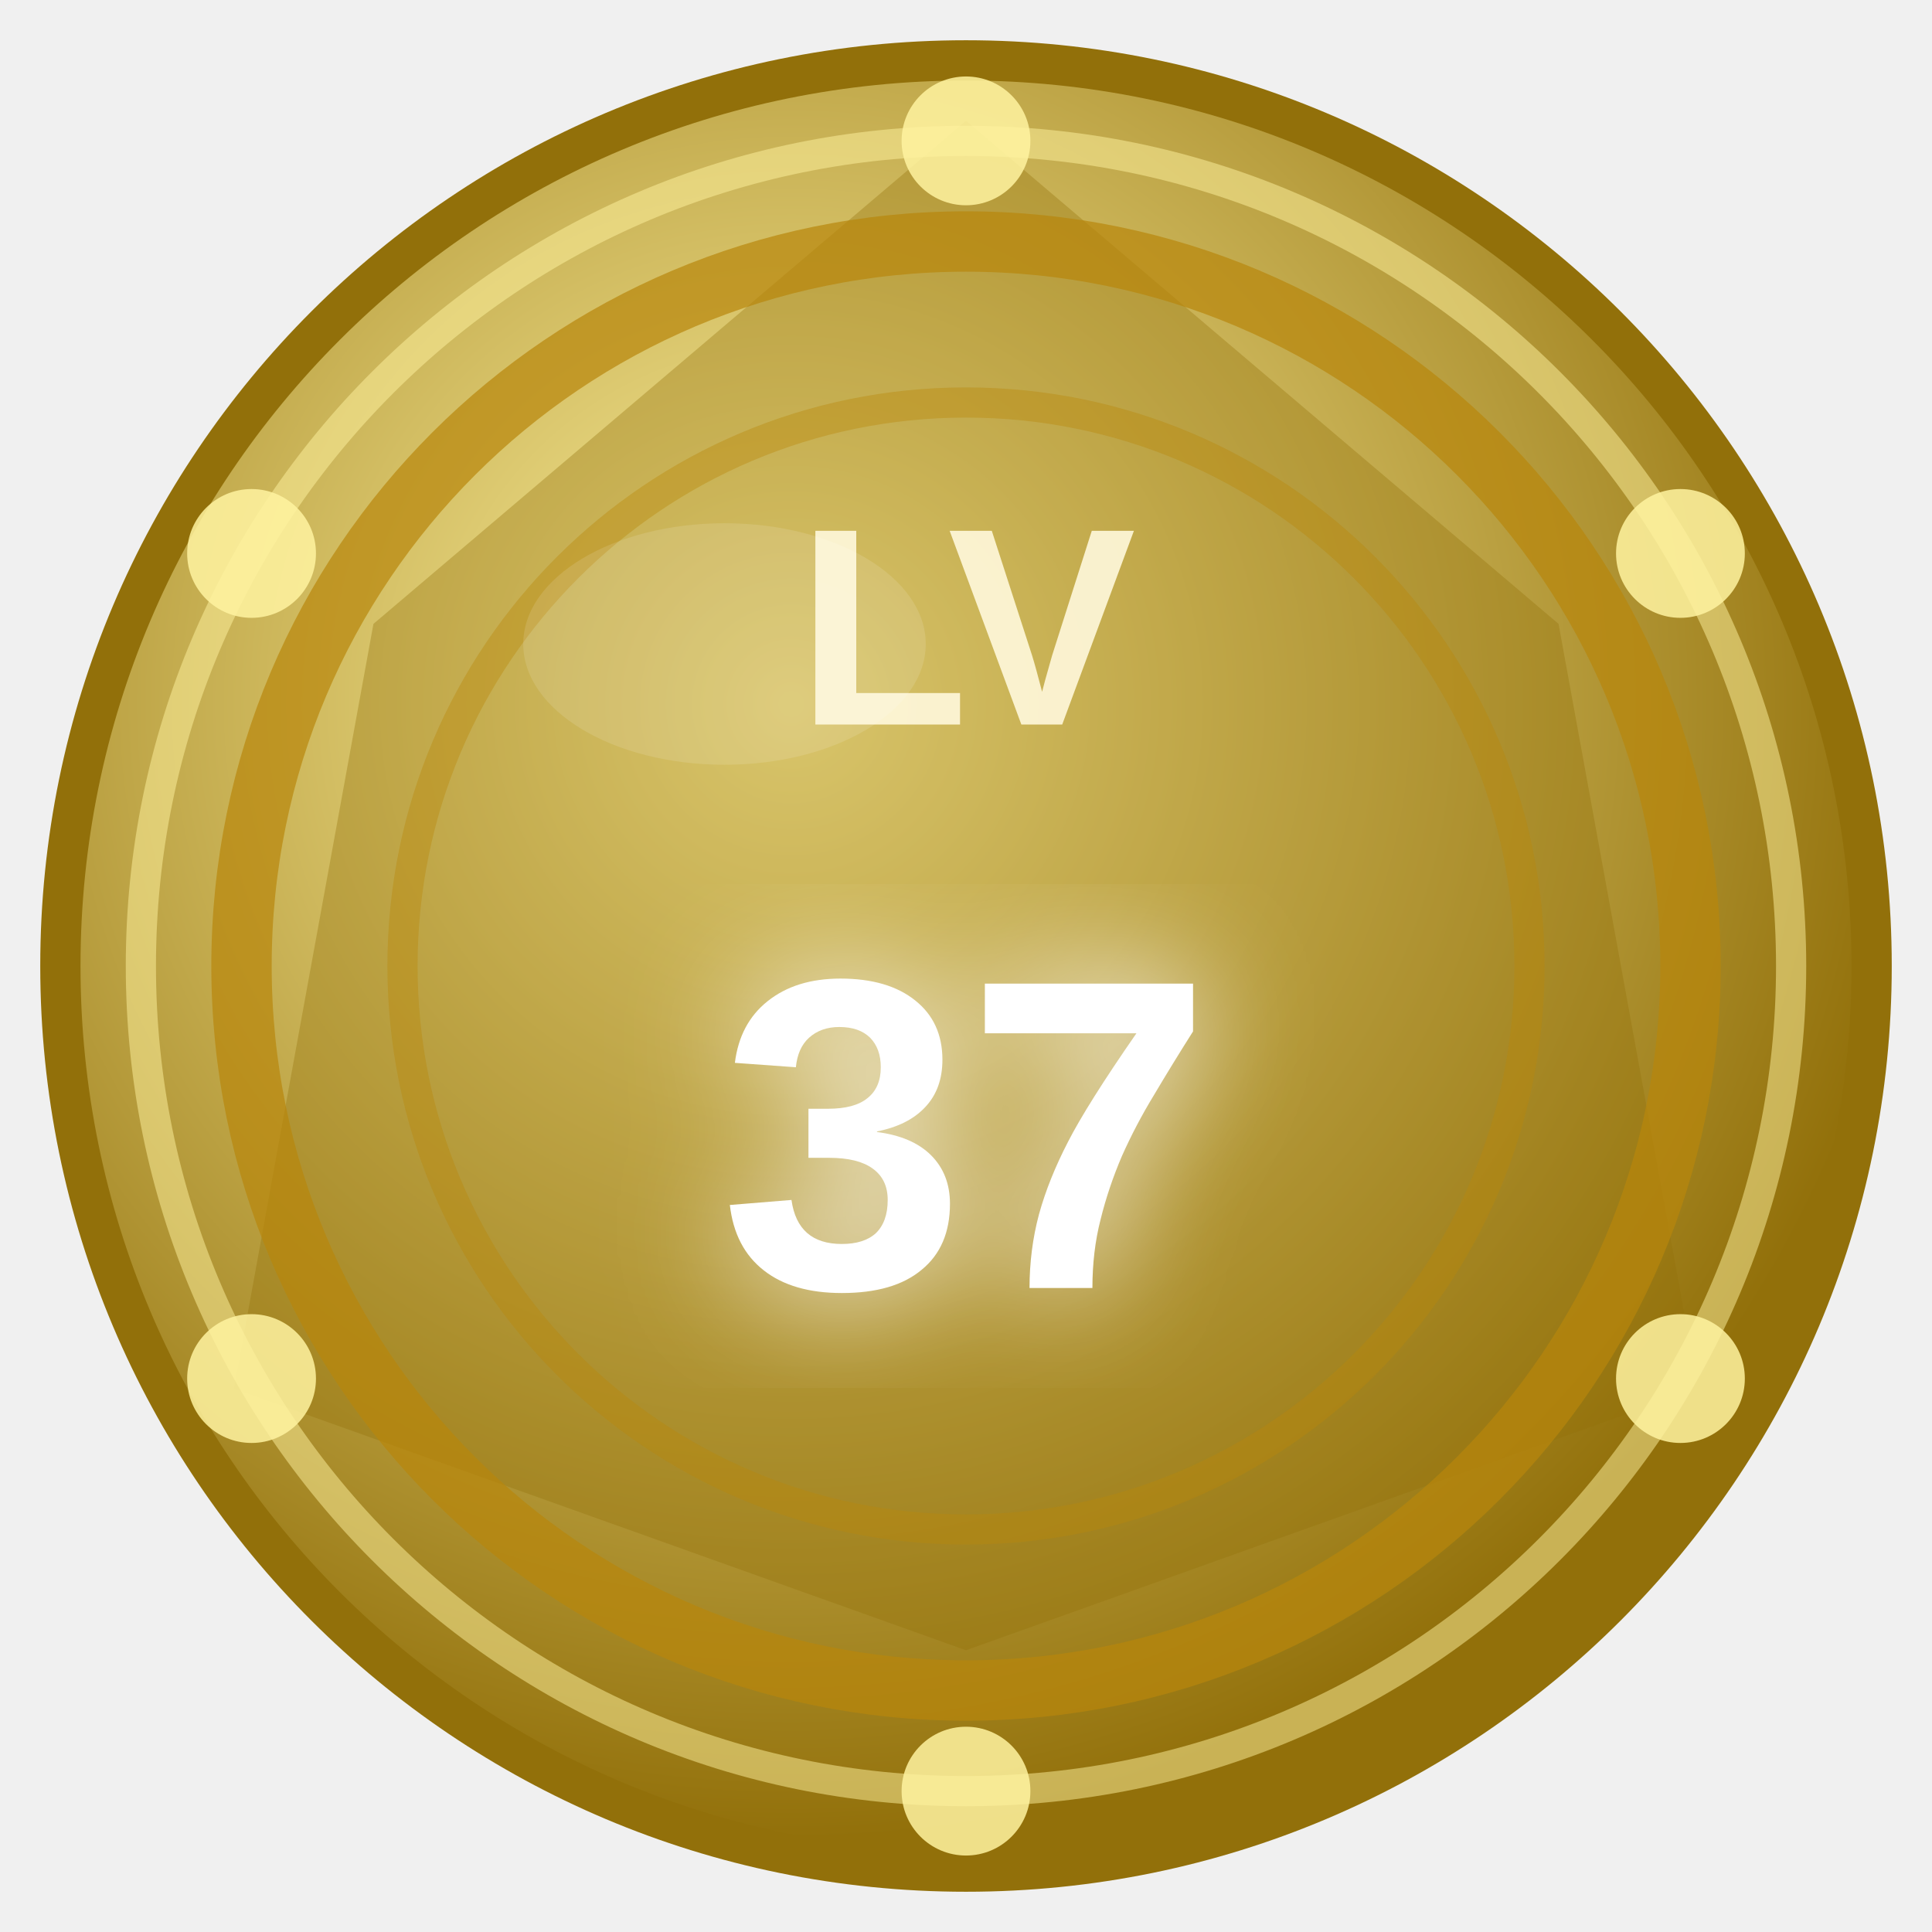
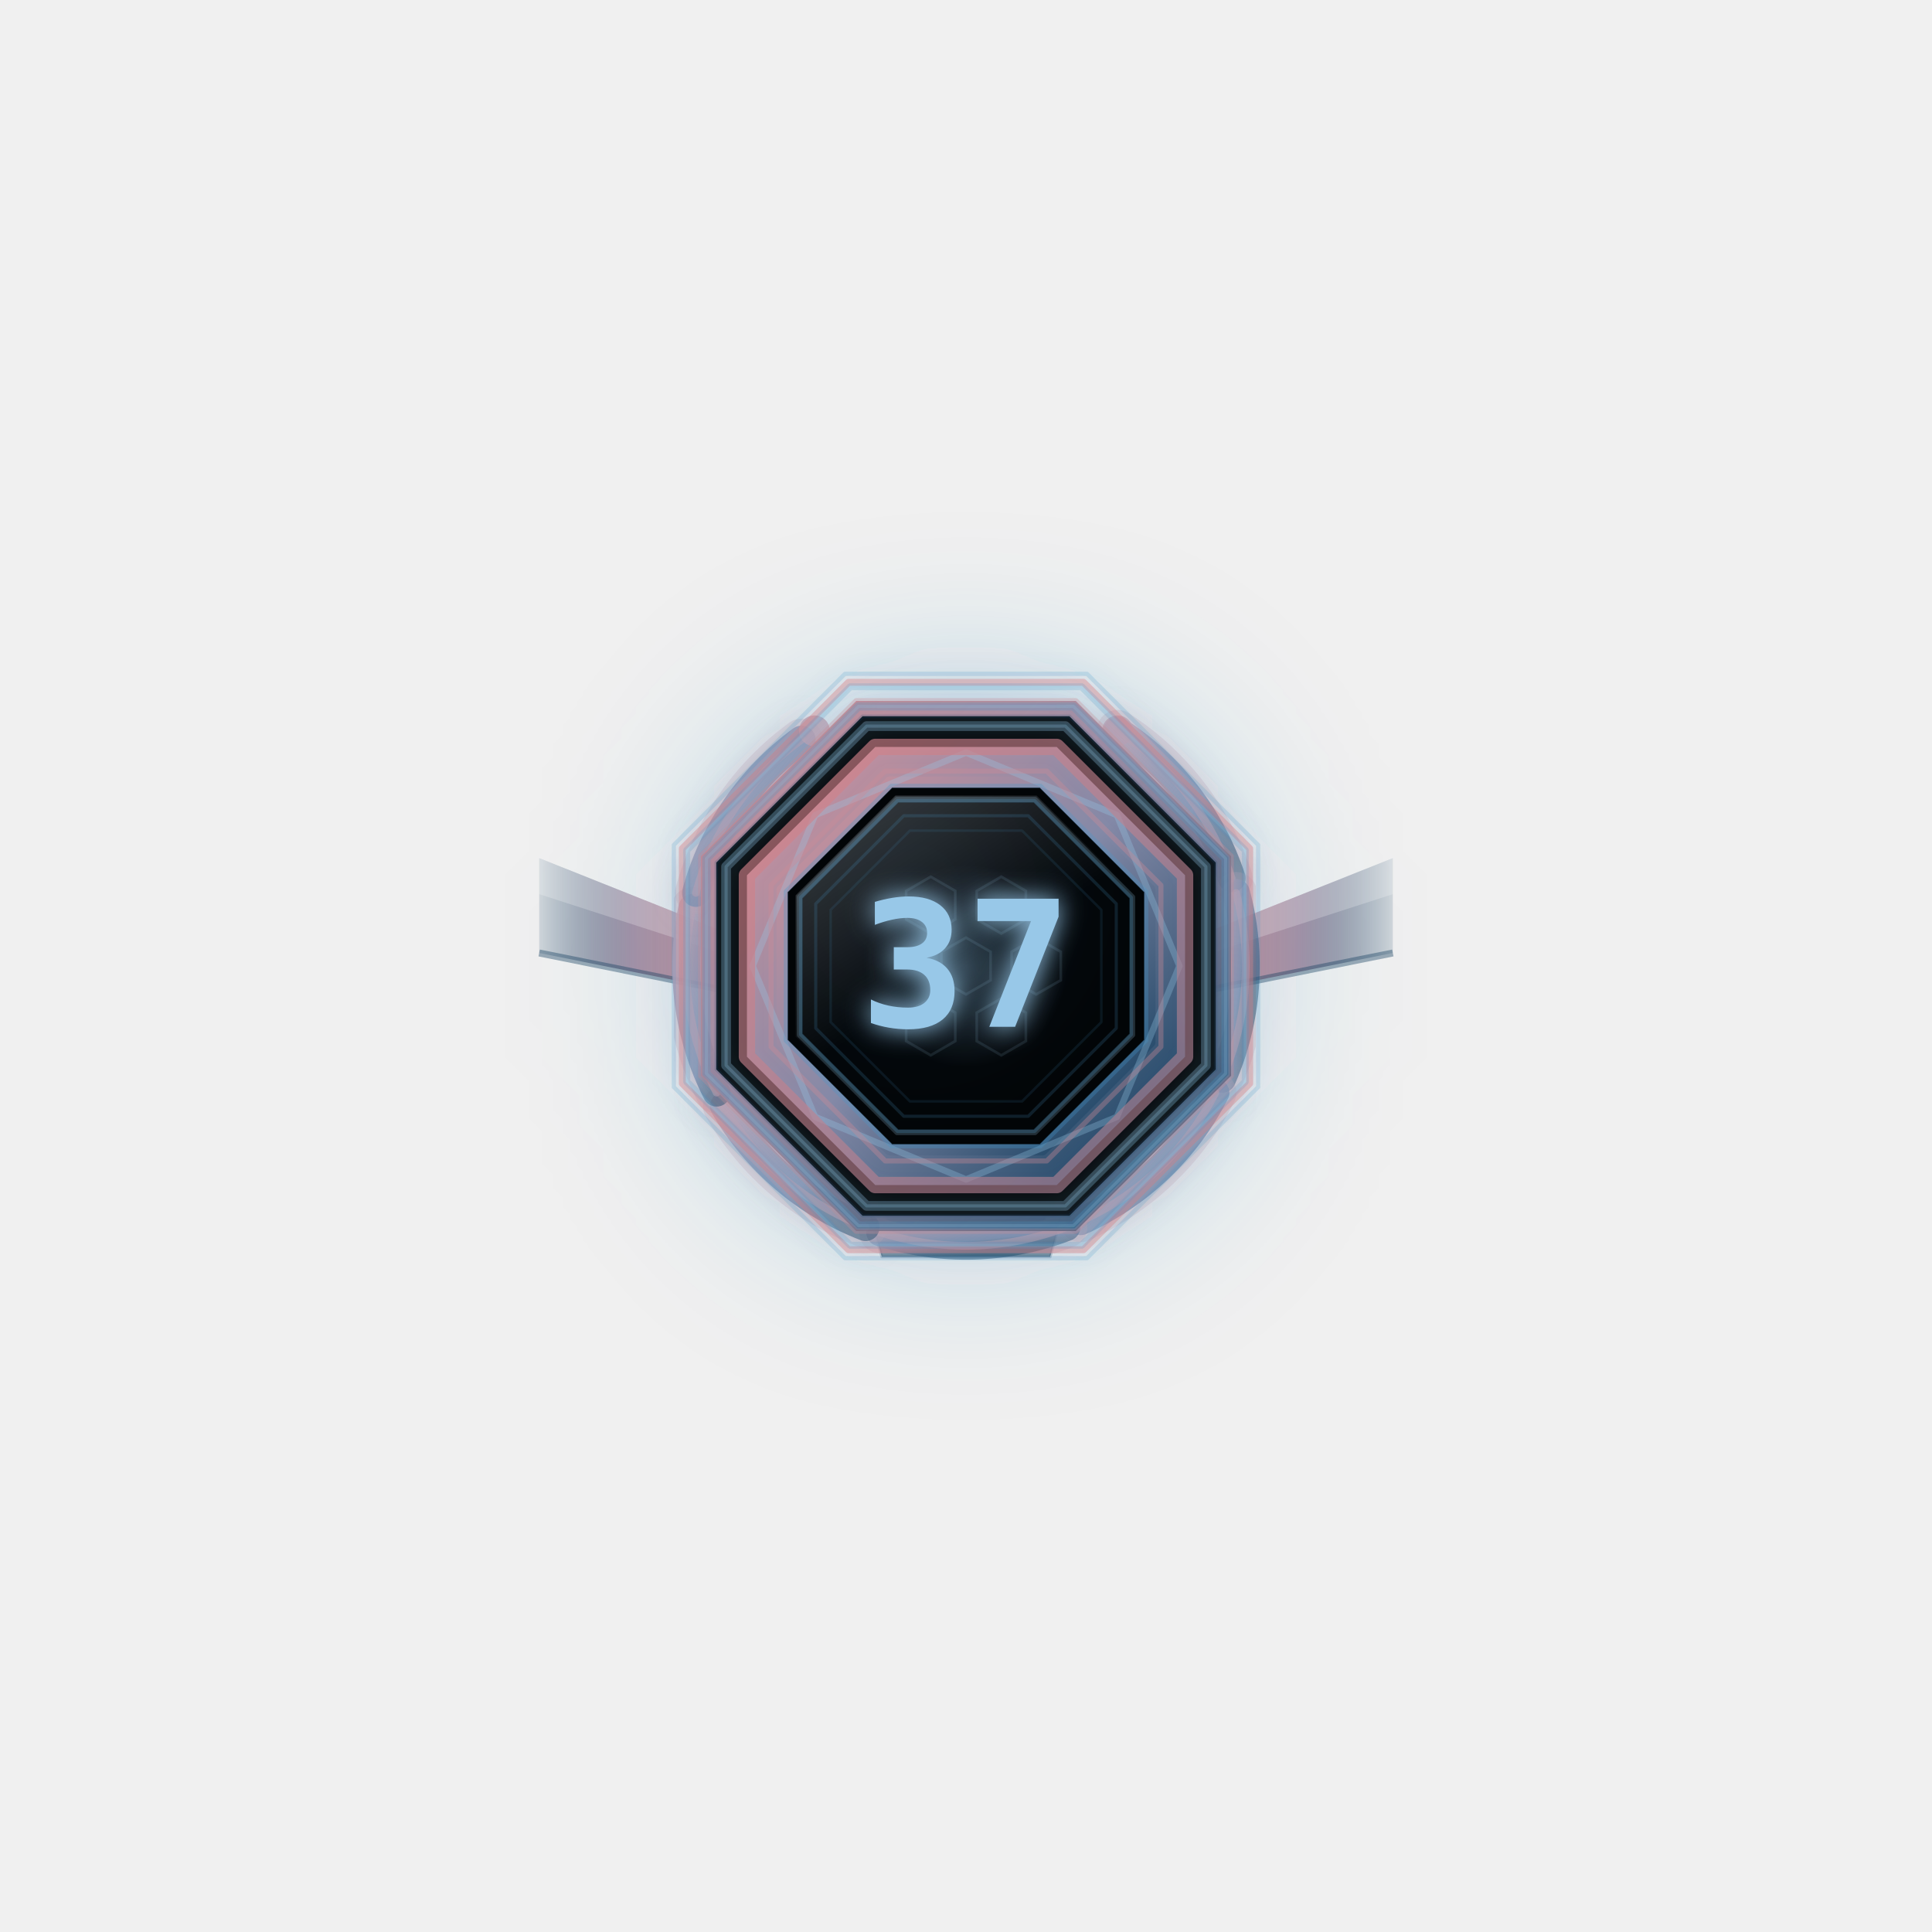
- <svg xmlns="http://www.w3.org/2000/svg" viewBox="0 0 48 48" role="img" aria-label="Level 37 Badge">
+ <svg xmlns="http://www.w3.org/2000/svg" width="84" height="84" viewBox="-96.60 -96.60 277.20 277.20" overflow="visible" role="img" aria-label="Level 37 Badge">
  <defs>
-     <radialGradient id="lg_37" cx="40%" cy="35%" r="65%">
-       <stop offset="0%" stop-color="#FFF3A0" />
-       <stop offset="100%" stop-color="#92700A" />
+     <radialGradient id="bglv37" cx="35%" cy="28%" r="72%">
+       <stop offset="0%" stop-color="#050d14" />
+       <stop offset="100%" stop-color="#020507" />
    </radialGradient>
-     <filter id="glow_37" x="-30%" y="-30%" width="160%" height="160%">
-       <feGaussianBlur stdDeviation="1.5" result="blur" />
+     <linearGradient id="rimlv37" x1="5%" y1="5%" x2="95%" y2="95%">
+       <stop offset="0%" stop-color="#cb909c" />
+       <stop offset="50%" stop-color="#8489a7" />
+       <stop offset="100%" stop-color="#164060" />
+     </linearGradient>
+     <linearGradient id="transRinglv37" x1="0%" y1="0%" x2="100%" y2="100%">
+       <stop offset="0%" stop-color="#d98086" />
+       <stop offset="100%" stop-color="#a78094" />
+     </linearGradient>
+     <linearGradient id="shlv37" x1="18%" y1="0%" x2="82%" y2="100%">
+       <stop offset="0%" stop-color="white" stop-opacity="0.2" />
+       <stop offset="50%" stop-color="white" stop-opacity="0" />
+     </linearGradient>
+     <filter id="gllv37" x="-40%" y="-40%" width="180%" height="180%">
+       <feGaussianBlur stdDeviation="1.8" result="b" />
      <feMerge>
-         <feMergeNode in="blur" />
+         <feMergeNode in="b" />
        <feMergeNode in="SourceGraphic" />
      </feMerge>
    </filter>
+     <filter id="halolv37" x="-150%" y="-150%" width="500%" height="500%">
+       <feGaussianBlur stdDeviation="15" result="b" />
+       <feMerge>
+         <feMergeNode in="b" />
+         <feMergeNode in="SourceGraphic" />
+       </feMerge>
+     </filter>
+     <linearGradient id="pglv37_0" x1="5%" y1="0%" x2="95%" y2="100%">
+       <stop offset="0%" stop-color="#b6a7bb" stop-opacity="0.95" />
+       <stop offset="38%" stop-color="#758daf" stop-opacity="0.9" />
+       <stop offset="100%" stop-color="#164060" stop-opacity="0.85" />
+     </linearGradient>
+     <linearGradient id="pglv37_1" x1="5%" y1="0%" x2="95%" y2="100%">
+       <stop offset="0%" stop-color="#b6a7bb" stop-opacity="0.95" />
+       <stop offset="38%" stop-color="#758daf" stop-opacity="0.9" />
+       <stop offset="100%" stop-color="#164060" stop-opacity="0.85" />
+     </linearGradient>
+     <linearGradient id="pglv37_2" x1="5%" y1="0%" x2="95%" y2="100%">
+       <stop offset="0%" stop-color="#d4878f" stop-opacity="0.95" />
+       <stop offset="38%" stop-color="#a18297" stop-opacity="0.9" />
+       <stop offset="100%" stop-color="#164060" stop-opacity="0.85" />
+     </linearGradient>
+     <linearGradient id="aplv37_0" x1="0%" y1="0%" x2="0%" y2="100%">
+       <stop offset="0%" stop-color="#ce8d98" />
+       <stop offset="100%" stop-color="#164060" stop-opacity="0.65" />
+     </linearGradient>
+     <linearGradient id="aplv37_1" x1="0%" y1="0%" x2="0%" y2="100%">
+       <stop offset="0%" stop-color="#95859d" />
+       <stop offset="100%" stop-color="#164060" stop-opacity="0.65" />
+     </linearGradient>
+     <linearGradient id="csLlv37_0" x1="100%" y1="50%" x2="0%" y2="50%">
+       <stop offset="0%" stop-color="#ce8d98" stop-opacity="1.0" />
+       <stop offset="55%" stop-color="#95859d" stop-opacity="0.88" />
+       <stop offset="100%" stop-color="#164060" stop-opacity="0.15" />
+     </linearGradient>
+     <linearGradient id="csRlv37_0" x1="0%" y1="50%" x2="100%" y2="50%">
+       <stop offset="0%" stop-color="#ce8d98" stop-opacity="1.0" />
+       <stop offset="55%" stop-color="#95859d" stop-opacity="0.88" />
+       <stop offset="100%" stop-color="#164060" stop-opacity="0.15" />
+     </linearGradient>
+     <linearGradient id="arclv37" x1="0%" y1="0%" x2="100%" y2="100%">
+       <stop offset="0%" stop-color="#bca1b2" stop-opacity="0.95" />
+       <stop offset="60%" stop-color="#788cae" stop-opacity="0.80" />
+       <stop offset="100%" stop-color="#164060" stop-opacity="0.50" />
+     </linearGradient>
+     <filter id="arcGlowlv37" x="-40%" y="-40%" width="180%" height="180%">
+       <feGaussianBlur stdDeviation="1.7" result="b" />
+       <feMerge>
+         <feMergeNode in="b" />
+         <feMergeNode in="SourceGraphic" />
+       </feMerge>
+     </filter>
+     <filter id="arBlurlv37" x="-60%" y="-60%" width="220%" height="220%">
+       <feGaussianBlur stdDeviation="2.1" result="b" />
+       <feMerge>
+         <feMergeNode in="b" />
+         <feMergeNode in="SourceGraphic" />
+       </feMerge>
+     </filter>
+     <radialGradient id="orblv37" cx="50%" cy="50%" r="50%">
+       <stop offset="0%" stop-color="#98c8e8" stop-opacity="0.29" />
+       <stop offset="100%" stop-color="#98c8e8" stop-opacity="0" />
+     </radialGradient>
  </defs>
-   <circle cx="24" cy="24" r="23" fill="#92700A" />
-   <circle cx="24" cy="24" r="22" fill="url(#lg_37)" />
-   <path d="M24.000,3.000 L38.722,15.500 L42.187,34.500 L24.000,41.000 L5.813,34.500 L9.278,15.500 Z" fill="#92700A" opacity="0.35" />
-   <circle cx="24" cy="24" r="18" fill="none" stroke="#B8860B" stroke-width="1.5" opacity="0.7" />
-   <circle cx="24" cy="24" r="14" fill="none" stroke="#B8860B" stroke-width="0.75" opacity="0.4" />
-   <circle cx="24" cy="24" r="20.5" fill="none" stroke="#FFF3A0" stroke-width="0.75" opacity="0.5" />
-   <circle cx="24.00" cy="3.50" r="1.6" fill="#FFF3A0" opacity="0.85" />
-   <circle cx="41.75" cy="13.75" r="1.6" fill="#FFF3A0" opacity="0.85" />
-   <circle cx="41.75" cy="34.25" r="1.6" fill="#FFF3A0" opacity="0.85" />
-   <circle cx="24.00" cy="44.50" r="1.6" fill="#FFF3A0" opacity="0.85" />
-   <circle cx="6.25" cy="34.25" r="1.6" fill="#FFF3A0" opacity="0.85" />
-   <circle cx="6.25" cy="13.75" r="1.6" fill="#FFF3A0" opacity="0.85" />
-   <text x="24" y="18" text-anchor="middle" font-family="Arial,sans-serif" font-size="7" font-weight="700" fill="#FFF8DC" opacity="0.9">LV</text>
-   <text x="24" y="32" text-anchor="middle" font-family="Arial Black,Arial,sans-serif" font-size="11" font-weight="900" fill="#FFFFFF" filter="url(#glow_37)">37</text>
-   <ellipse cx="18" cy="16" rx="5" ry="3" fill="white" opacity="0.12" />
+   <path d="M73.43,55.02L55.02,73.43L28.98,73.43L10.57,55.02L10.57,28.98L28.98,10.57L55.02,10.57L73.43,28.98Z" fill="#3080b8" fill-opacity="0.60" filter="url(#halolv37)" />
+   <path d="M55.02,73.43 L28.98,73.43 L30.92,78.87 L53.08,78.87 Z" fill="url(#aplv37_0)" opacity="0.90" />
+   <path d="M55.02,73.43 L28.98,73.43" fill="none" stroke="#ce8d98" stroke-width="0.9" stroke-opacity="0.52" stroke-linejoin="round" />
+   <path d="M55.02,73.43 L28.98,73.43 L30.92,78.87 L53.08,78.87 Z" fill="none" stroke="#164060" stroke-width="0.4" stroke-opacity="0.2" stroke-linejoin="round" />
+   <path d="M56.19,76.26 L27.81,76.26 L29.92,83.74 L54.08,83.74 Z" fill="url(#aplv37_1)" opacity="0.82" />
+   <path d="M56.19,76.26 L27.81,76.26" fill="none" stroke="#ce8d98" stroke-width="0.9" stroke-opacity="0.42" stroke-linejoin="round" />
+   <path d="M56.19,76.26 L27.81,76.26 L29.92,83.74 L54.08,83.74 Z" fill="none" stroke="#164060" stroke-width="0.4" stroke-opacity="0.2" stroke-linejoin="round" />
+   <polygon points="9.68,38.05 9.68,45.95 -19.24,40.13 -19.24,26.52" fill="url(#csLlv37_0)" />
+   <polygon points="74.32,38.05 74.32,45.95 103.24,40.13 103.24,26.52" fill="url(#csRlv37_0)" />
+   <polygon points="9.68,38.05 9.68,41.05 -19.24,31.69 -19.24,26.52" fill="white" opacity="0.22" />
+   <polygon points="74.32,38.05 74.32,41.05 103.24,31.69 103.24,26.52" fill="white" opacity="0.22" />
+   <line x1="9.68" y1="45.95" x2="-19.24" y2="40.13" stroke="#164060" stroke-width="1.0" stroke-opacity="0.4" />
+   <line x1="74.32" y1="45.95" x2="103.24" y2="40.13" stroke="#164060" stroke-width="1.0" stroke-opacity="0.4" />
+   <path d="M63.75,8.26 A40.14,40.14 0 0,1 80.12,29.41" fill="none" stroke="#bca1b2" stroke-width="6.0" stroke-opacity="0.28" stroke-linecap="round" filter="url(#arcGlowlv37)" />
+   <path d="M63.75,8.26 A40.14,40.14 0 0,1 80.12,29.41" fill="none" stroke="url(#arclv37)" stroke-width="4.0" stroke-opacity="0.93" stroke-linecap="round" />
+   <path d="M63.75,8.26 A40.14,40.14 0 0,1 80.12,29.41" fill="none" stroke="#bca1b2" stroke-width="1.1" stroke-opacity="0.53" stroke-linecap="round" />
+   <path d="M80.75,31.52 A40.14,40.14 0 0,1 78.74,58.18" fill="none" stroke="#bca1b2" stroke-width="6.0" stroke-opacity="0.28" stroke-linecap="round" filter="url(#arcGlowlv37)" />
+   <path d="M80.75,31.52 A40.14,40.14 0 0,1 78.74,58.18" fill="none" stroke="url(#arclv37)" stroke-width="4.0" stroke-opacity="0.93" stroke-linecap="round" />
+   <path d="M80.75,31.52 A40.14,40.14 0 0,1 78.74,58.18" fill="none" stroke="#bca1b2" stroke-width="1.1" stroke-opacity="0.53" stroke-linecap="round" />
+   <path d="M77.79,60.17 A40.14,40.14 0 0,1 58.44,78.62" fill="none" stroke="#bca1b2" stroke-width="6.0" stroke-opacity="0.28" stroke-linecap="round" filter="url(#arcGlowlv37)" />
+   <path d="M77.79,60.17 A40.14,40.14 0 0,1 58.44,78.62" fill="none" stroke="url(#arclv37)" stroke-width="4.0" stroke-opacity="0.93" stroke-linecap="round" />
+   <path d="M77.79,60.17 A40.14,40.14 0 0,1 58.44,78.62" fill="none" stroke="#bca1b2" stroke-width="1.1" stroke-opacity="0.53" stroke-linecap="round" />
+   <path d="M56.40,79.47 A40.14,40.14 0 0,1 29.68,80.21" fill="none" stroke="#bca1b2" stroke-width="6.0" stroke-opacity="0.28" stroke-linecap="round" filter="url(#arcGlowlv37)" />
+   <path d="M56.40,79.47 A40.14,40.14 0 0,1 29.68,80.21" fill="none" stroke="url(#arclv37)" stroke-width="4.0" stroke-opacity="0.93" stroke-linecap="round" />
+   <path d="M56.40,79.47 A40.14,40.14 0 0,1 29.68,80.21" fill="none" stroke="#bca1b2" stroke-width="1.1" stroke-opacity="0.53" stroke-linecap="round" />
+   <path d="M27.60,79.47 A40.14,40.14 0 0,1 7.26,62.11" fill="none" stroke="#bca1b2" stroke-width="6.0" stroke-opacity="0.28" stroke-linecap="round" filter="url(#arcGlowlv37)" />
+   <path d="M27.60,79.47 A40.14,40.14 0 0,1 7.26,62.11" fill="none" stroke="url(#arclv37)" stroke-width="4.0" stroke-opacity="0.93" stroke-linecap="round" />
+   <path d="M27.60,79.47 A40.14,40.14 0 0,1 7.26,62.11" fill="none" stroke="#bca1b2" stroke-width="1.1" stroke-opacity="0.53" stroke-linecap="round" />
+   <path d="M6.21,60.17 A40.14,40.14 0 0,1 2.73,33.67" fill="none" stroke="#bca1b2" stroke-width="6.0" stroke-opacity="0.28" stroke-linecap="round" filter="url(#arcGlowlv37)" />
+   <path d="M6.21,60.17 A40.14,40.14 0 0,1 2.73,33.67" fill="none" stroke="url(#arclv37)" stroke-width="4.0" stroke-opacity="0.93" stroke-linecap="round" />
+   <path d="M6.21,60.17 A40.14,40.14 0 0,1 2.73,33.67" fill="none" stroke="#bca1b2" stroke-width="1.1" stroke-opacity="0.53" stroke-linecap="round" />
+   <path d="M3.25,31.52 A40.14,40.14 0 0,1 18.42,9.51" fill="none" stroke="#bca1b2" stroke-width="6.0" stroke-opacity="0.28" stroke-linecap="round" filter="url(#arcGlowlv37)" />
+   <path d="M3.25,31.52 A40.14,40.14 0 0,1 18.42,9.51" fill="none" stroke="url(#arclv37)" stroke-width="4.0" stroke-opacity="0.93" stroke-linecap="round" />
+   <path d="M3.25,31.52 A40.14,40.14 0 0,1 18.42,9.51" fill="none" stroke="#bca1b2" stroke-width="1.1" stroke-opacity="0.53" stroke-linecap="round" />
+   <circle cx="63.75" cy="8.26" r="2.21" fill="#bca1b2" opacity="0.83" />
+   <circle cx="20.25" cy="8.26" r="2.21" fill="#bca1b2" opacity="0.83" />
+   <path d="M75.63,55.93L55.93,75.63L28.07,75.63L8.37,55.93L8.37,28.07L28.07,8.37L55.93,8.37L75.63,28.07Z" fill="url(#pglv37_0)" />
+   <path d="M73.43,55.02L55.02,73.43L28.98,73.43L10.57,55.02L10.57,28.98L28.98,10.57L55.02,10.57L73.43,28.98Z" fill="#020507" />
+   <path d="M75.63,55.93L55.93,75.63L28.07,75.63L8.37,55.93L8.37,28.07L28.07,8.37L55.93,8.37L75.63,28.07Z" fill="none" stroke="#b6a7bb" stroke-width="0.8" stroke-opacity="0.48" stroke-linejoin="round" />
+   <path d="M73.43,55.02L55.02,73.43L28.98,73.43L10.57,55.02L10.57,28.98L28.98,10.57L55.02,10.57L73.43,28.98Z" fill="none" stroke="#164060" stroke-width="0.5" stroke-opacity="0.28" stroke-linejoin="round" />
+   <path d="M77.83,56.84L56.84,77.83L27.16,77.83L6.17,56.84L6.17,27.16L27.16,6.17L56.84,6.17L77.83,27.16Z" fill="url(#pglv37_1)" />
+   <path d="M75.63,55.93L55.93,75.63L28.07,75.63L8.37,55.93L8.37,28.07L28.07,8.37L55.93,8.37L75.63,28.07Z" fill="#020507" />
+   <path d="M77.83,56.84L56.84,77.83L27.16,77.83L6.17,56.84L6.17,27.16L27.16,6.17L56.84,6.17L77.83,27.16Z" fill="none" stroke="#b6a7bb" stroke-width="0.8" stroke-opacity="0.40" stroke-linejoin="round" />
+   <path d="M75.63,55.93L55.93,75.63L28.07,75.63L8.37,55.93L8.37,28.07L28.07,8.37L55.93,8.37L75.63,28.07Z" fill="none" stroke="#164060" stroke-width="0.5" stroke-opacity="0.24" stroke-linejoin="round" />
+   <path d="M80.03,57.75L57.75,80.03L26.25,80.03L3.97,57.75L3.97,26.25L26.25,3.97L57.75,3.97L80.03,26.25Z" fill="url(#pglv37_2)" />
+   <path d="M77.83,56.84L56.84,77.83L27.16,77.83L6.17,56.84L6.17,27.16L27.16,6.17L56.84,6.17L77.83,27.16Z" fill="#020507" />
+   <path d="M80.03,57.75L57.75,80.03L26.25,80.03L3.97,57.75L3.97,26.25L26.25,3.97L57.75,3.97L80.03,26.25Z" fill="none" stroke="#d4878f" stroke-width="0.8" stroke-opacity="0.32" stroke-linejoin="round" />
+   <path d="M77.83,56.84L56.84,77.83L27.16,77.83L6.17,56.84L6.17,27.16L27.16,6.17L56.84,6.17L77.83,27.16Z" fill="none" stroke="#164060" stroke-width="0.5" stroke-opacity="0.20" stroke-linejoin="round" />
+   <path d="M82.70,58.86L58.86,82.70L25.14,82.70L1.30,58.86L1.30,25.14L25.14,1.30L58.86,1.30L82.70,25.14Z" fill="none" stroke="#df797d" stroke-width="1.0" stroke-opacity="0.38" stroke-linejoin="round" />
+   <path d="M83.92,59.37L59.37,83.92L24.63,83.92L0.08,59.37L0.08,24.63L24.63,0.08L59.37,0.08L83.92,24.63Z" fill="none" stroke="#4898c8" stroke-width="0.6" stroke-opacity="0.2" stroke-linejoin="round" />
+   <path d="M73.43,55.02L55.02,73.43L28.98,73.43L10.57,55.02L10.57,28.98L28.98,10.57L55.02,10.57L73.43,28.98Z" fill="url(#rimlv37)" />
+   <path d="M68.39,52.93L52.93,68.39L31.07,68.39L15.61,52.93L15.61,31.07L31.07,15.61L52.93,15.61L68.39,31.07Z" fill="#020507" />
+   <path d="M68.39,52.93L52.93,68.39L31.07,68.39L15.61,52.93L15.61,31.07L31.07,15.61L52.93,15.61L68.39,31.07Z" fill="none" stroke="url(#rimlv37)" stroke-width="1.60" stroke-linejoin="round" />
+   <path d="M66.45,52.13L52.13,66.45L31.87,66.45L17.55,52.13L17.55,31.87L31.87,17.55L52.13,17.55L66.45,31.87Z" fill="url(#bglv37)" />
+   <path d="M66.45,52.13L52.13,66.45L31.87,66.45L17.55,52.13L17.55,31.87L31.87,17.55L52.13,17.55L66.45,31.87Z" fill="url(#shlv37)" />
+   <path d="M76.42,56.26L56.26,76.42L27.74,76.42L7.58,56.26L7.58,27.74L27.74,7.58L56.26,7.58L76.42,27.74Z" fill="none" stroke="#98c8e8" stroke-width="1.4" stroke-opacity="0.30" filter="url(#arBlurlv37)" stroke-linejoin="round" />
+   <path d="M76.42,56.26L56.26,76.42L27.74,76.42L7.58,56.26L7.58,27.74L27.74,7.58L56.26,7.58L76.42,27.74Z" fill="none" stroke="#98c8e8" stroke-width="0.45" stroke-opacity="0.25" stroke-linejoin="round" />
+   <path d="M79.25,57.43L57.43,79.25L26.57,79.25L4.75,57.43L4.75,26.57L26.57,4.75L57.43,4.75L79.25,26.57Z" fill="none" stroke="#4898c8" stroke-width="1.2" stroke-opacity="0.25" filter="url(#arBlurlv37)" stroke-linejoin="round" />
+   <path d="M79.25,57.43L57.43,79.25L26.57,79.25L4.75,57.43L4.75,26.57L26.57,4.75L57.43,4.75L79.25,26.57Z" fill="none" stroke="#98c8e8" stroke-width="0.45" stroke-opacity="0.21" stroke-linejoin="round" />
+   <path d="M82.07,58.60L58.60,82.07L25.40,82.07L1.93,58.60L1.93,25.40L25.40,1.93L58.60,1.93L82.07,25.40Z" fill="none" stroke="#4898c8" stroke-width="1.0" stroke-opacity="0.20" filter="url(#arBlurlv37)" stroke-linejoin="round" />
+   <path d="M82.07,58.60L58.60,82.07L25.40,82.07L1.93,58.60L1.93,25.40L25.40,1.93L58.60,1.93L82.07,25.40Z" fill="none" stroke="#98c8e8" stroke-width="0.45" stroke-opacity="0.17" stroke-linejoin="round" />
+   <path d="M45.53,39.96L45.53,44.04L42.00,46.07L38.47,44.04L38.47,39.96L42.00,37.93Z" fill="none" stroke="#98c8e8" stroke-width="0.38" stroke-opacity="0.12" />
+   <path d="M55.60,39.96L55.60,44.04L52.07,46.07L48.54,44.04L48.54,39.96L52.07,37.93Z" fill="none" stroke="#98c8e8" stroke-width="0.38" stroke-opacity="0.12" />
+   <path d="M40.46,48.69L40.46,52.77L36.94,54.81L33.41,52.77L33.41,48.69L36.94,46.66Z" fill="none" stroke="#98c8e8" stroke-width="0.38" stroke-opacity="0.12" />
+   <path d="M50.59,48.69L50.59,52.77L47.06,54.81L43.54,52.77L43.54,48.69L47.06,46.66Z" fill="none" stroke="#98c8e8" stroke-width="0.38" stroke-opacity="0.12" />
+   <path d="M50.59,31.23L50.59,35.31L47.06,37.34L43.54,35.31L43.54,31.23L47.06,29.19Z" fill="none" stroke="#98c8e8" stroke-width="0.38" stroke-opacity="0.12" />
+   <path d="M40.46,31.23L40.46,35.31L36.94,37.34L33.41,35.31L33.41,31.23L36.94,29.19Z" fill="none" stroke="#98c8e8" stroke-width="0.38" stroke-opacity="0.12" />
+   <circle cx="42.00" cy="42.00" r="14.55" fill="url(#orblv37)" />
+   <path d="M72.62,42.00L63.65,63.65L42.00,72.62L20.35,63.65L11.38,42.00L20.35,20.35L42.00,11.38L63.65,20.35Z" fill="none" stroke="#98c8e8" stroke-width="0.92" stroke-opacity="0.30" stroke-linejoin="round" />
+   <path d="M65.89,51.89L51.89,65.89L32.11,65.89L18.11,51.89L18.11,32.11L32.11,18.11L51.89,18.11L65.89,32.11Z" fill="none" stroke="#98c8e8" stroke-width="0.76" stroke-opacity="0.21" stroke-linejoin="round" />
+   <path d="M73.43,55.02L55.02,73.43L28.98,73.43L10.57,55.02L10.57,28.98L28.98,10.57L55.02,10.57L73.43,28.98Z" fill="none" stroke="url(#transRinglv37)" stroke-width="2.35" stroke-opacity="0.63" stroke-linejoin="round" />
+   <path d="M69.97,53.59L53.59,69.97L30.41,69.97L14.03,53.59L14.03,30.41L30.41,14.03L53.59,14.03L69.97,30.41Z" fill="none" stroke="#ce8d98" stroke-width="0.72" stroke-opacity="0.36" stroke-linejoin="round" />
+   <path d="M67.84,52.70L52.70,67.84L31.30,67.84L16.16,52.70L16.16,31.30L31.30,16.16L52.70,16.16L67.84,31.30Z" fill="none" stroke="#4898c8" stroke-width="0.63" stroke-opacity="0.30" stroke-linejoin="round" />
+   <path d="M65.70,51.82L51.82,65.70L32.18,65.70L18.30,51.82L18.30,32.18L32.18,18.30L51.82,18.30L65.70,32.18Z" fill="none" stroke="#4898c8" stroke-width="0.54" stroke-opacity="0.24" stroke-linejoin="round" />
+   <path d="M63.56,50.93L50.93,63.56L33.07,63.56L20.44,50.93L20.44,33.07L33.07,20.44L50.93,20.44L63.56,33.07Z" fill="none" stroke="#4898c8" stroke-width="0.45" stroke-opacity="0.18" stroke-linejoin="round" />
+   <path d="M61.42,50.05L50.05,61.42L33.95,61.42L22.58,50.05L22.58,33.95L33.95,22.58L50.05,22.58L61.42,33.95Z" fill="none" stroke="#4898c8" stroke-width="0.36" stroke-opacity="0.12" stroke-linejoin="round" />
+   <text x="42.0" y="42.0" text-anchor="middle" dominant-baseline="central" font-family="Orbitron,monospace" font-weight="900" font-size="25.2" fill="#98c8e8" filter="url(#gllv37)">37</text>
</svg>
